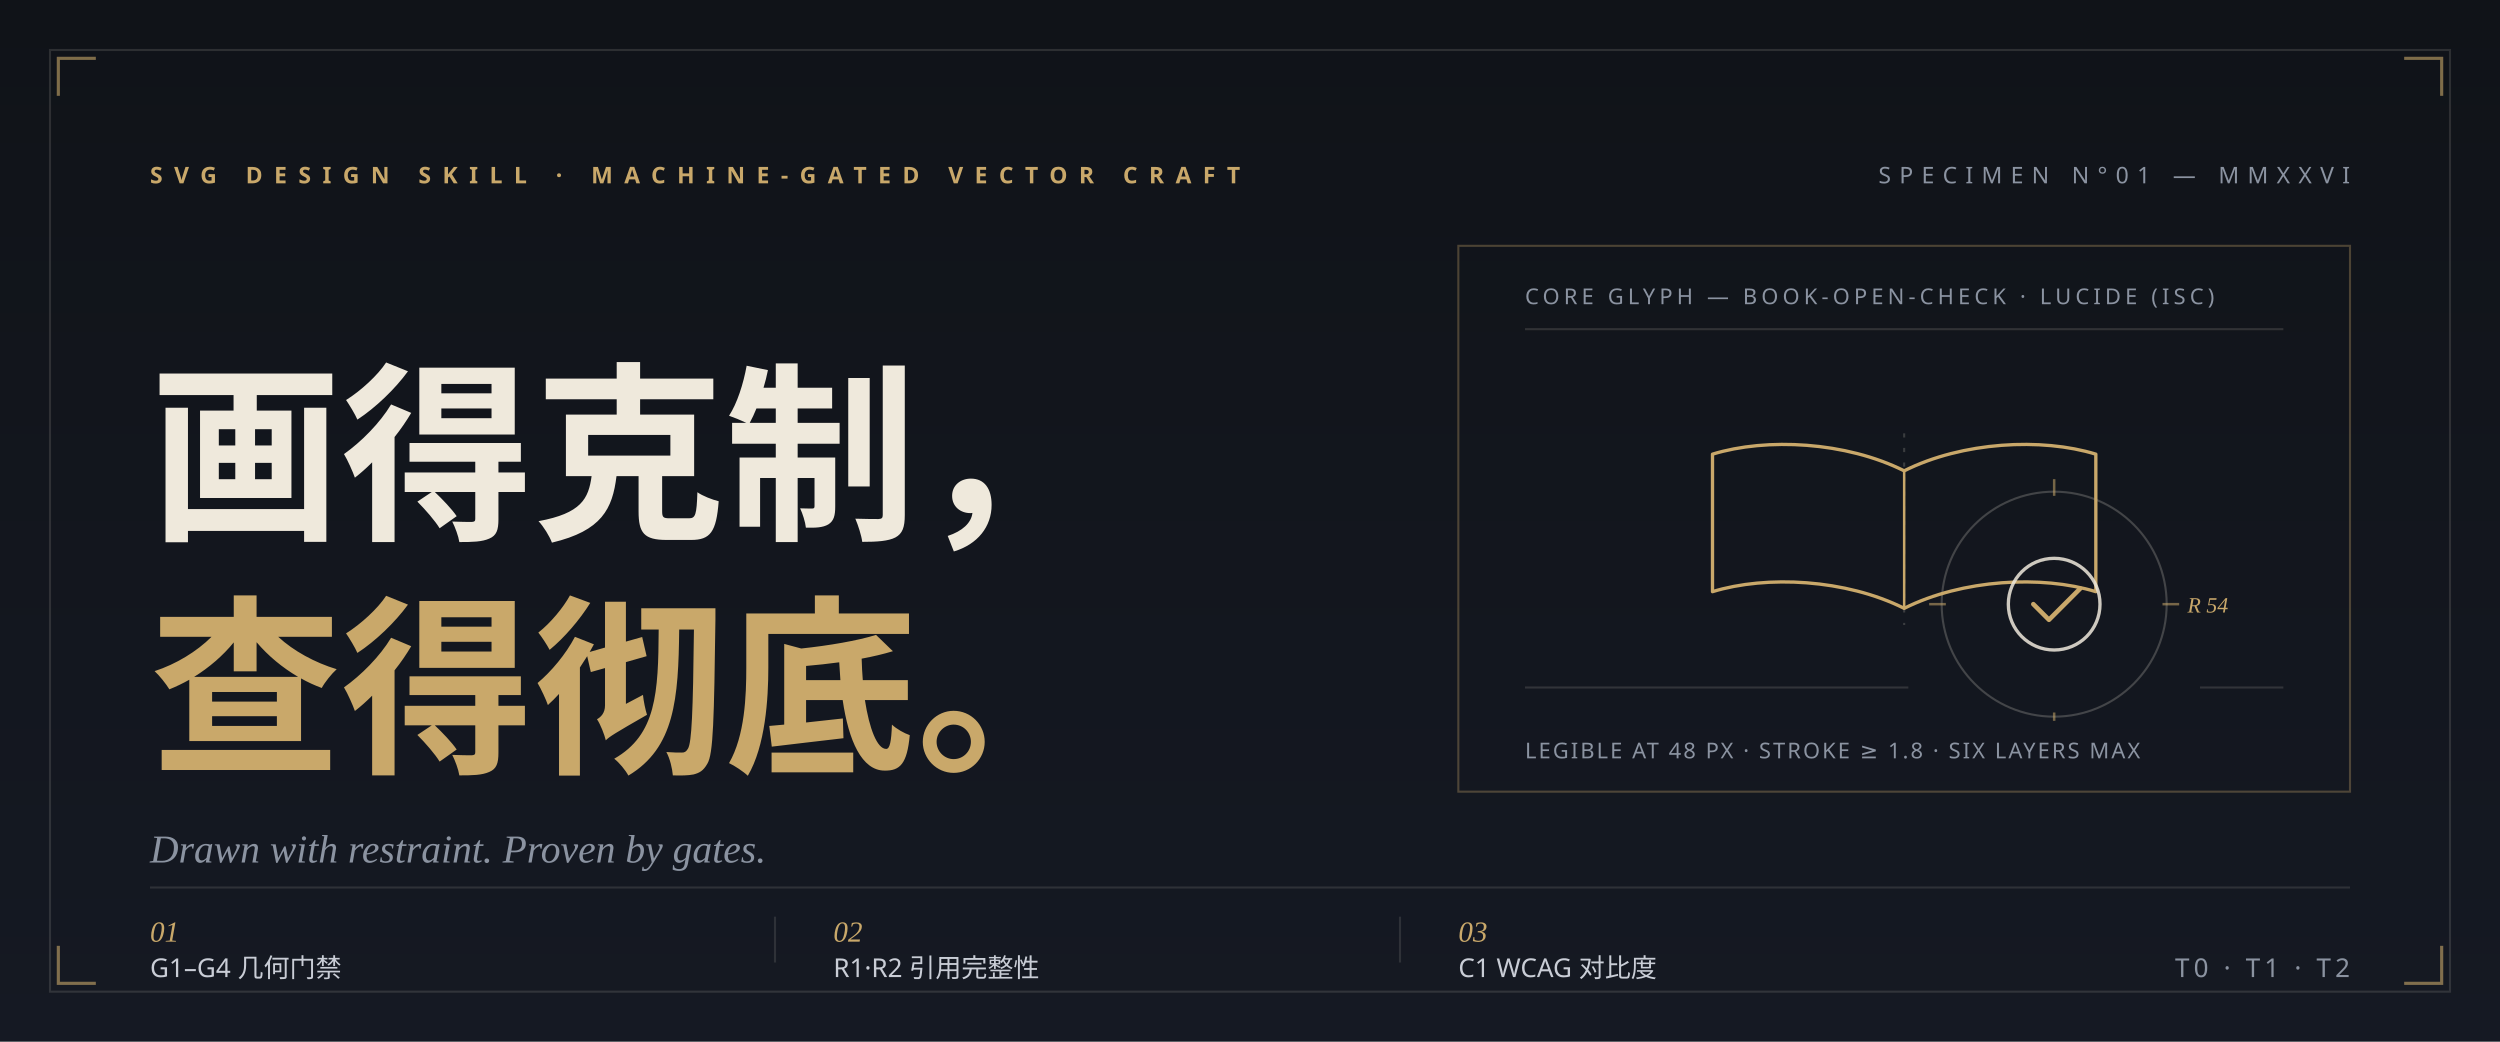
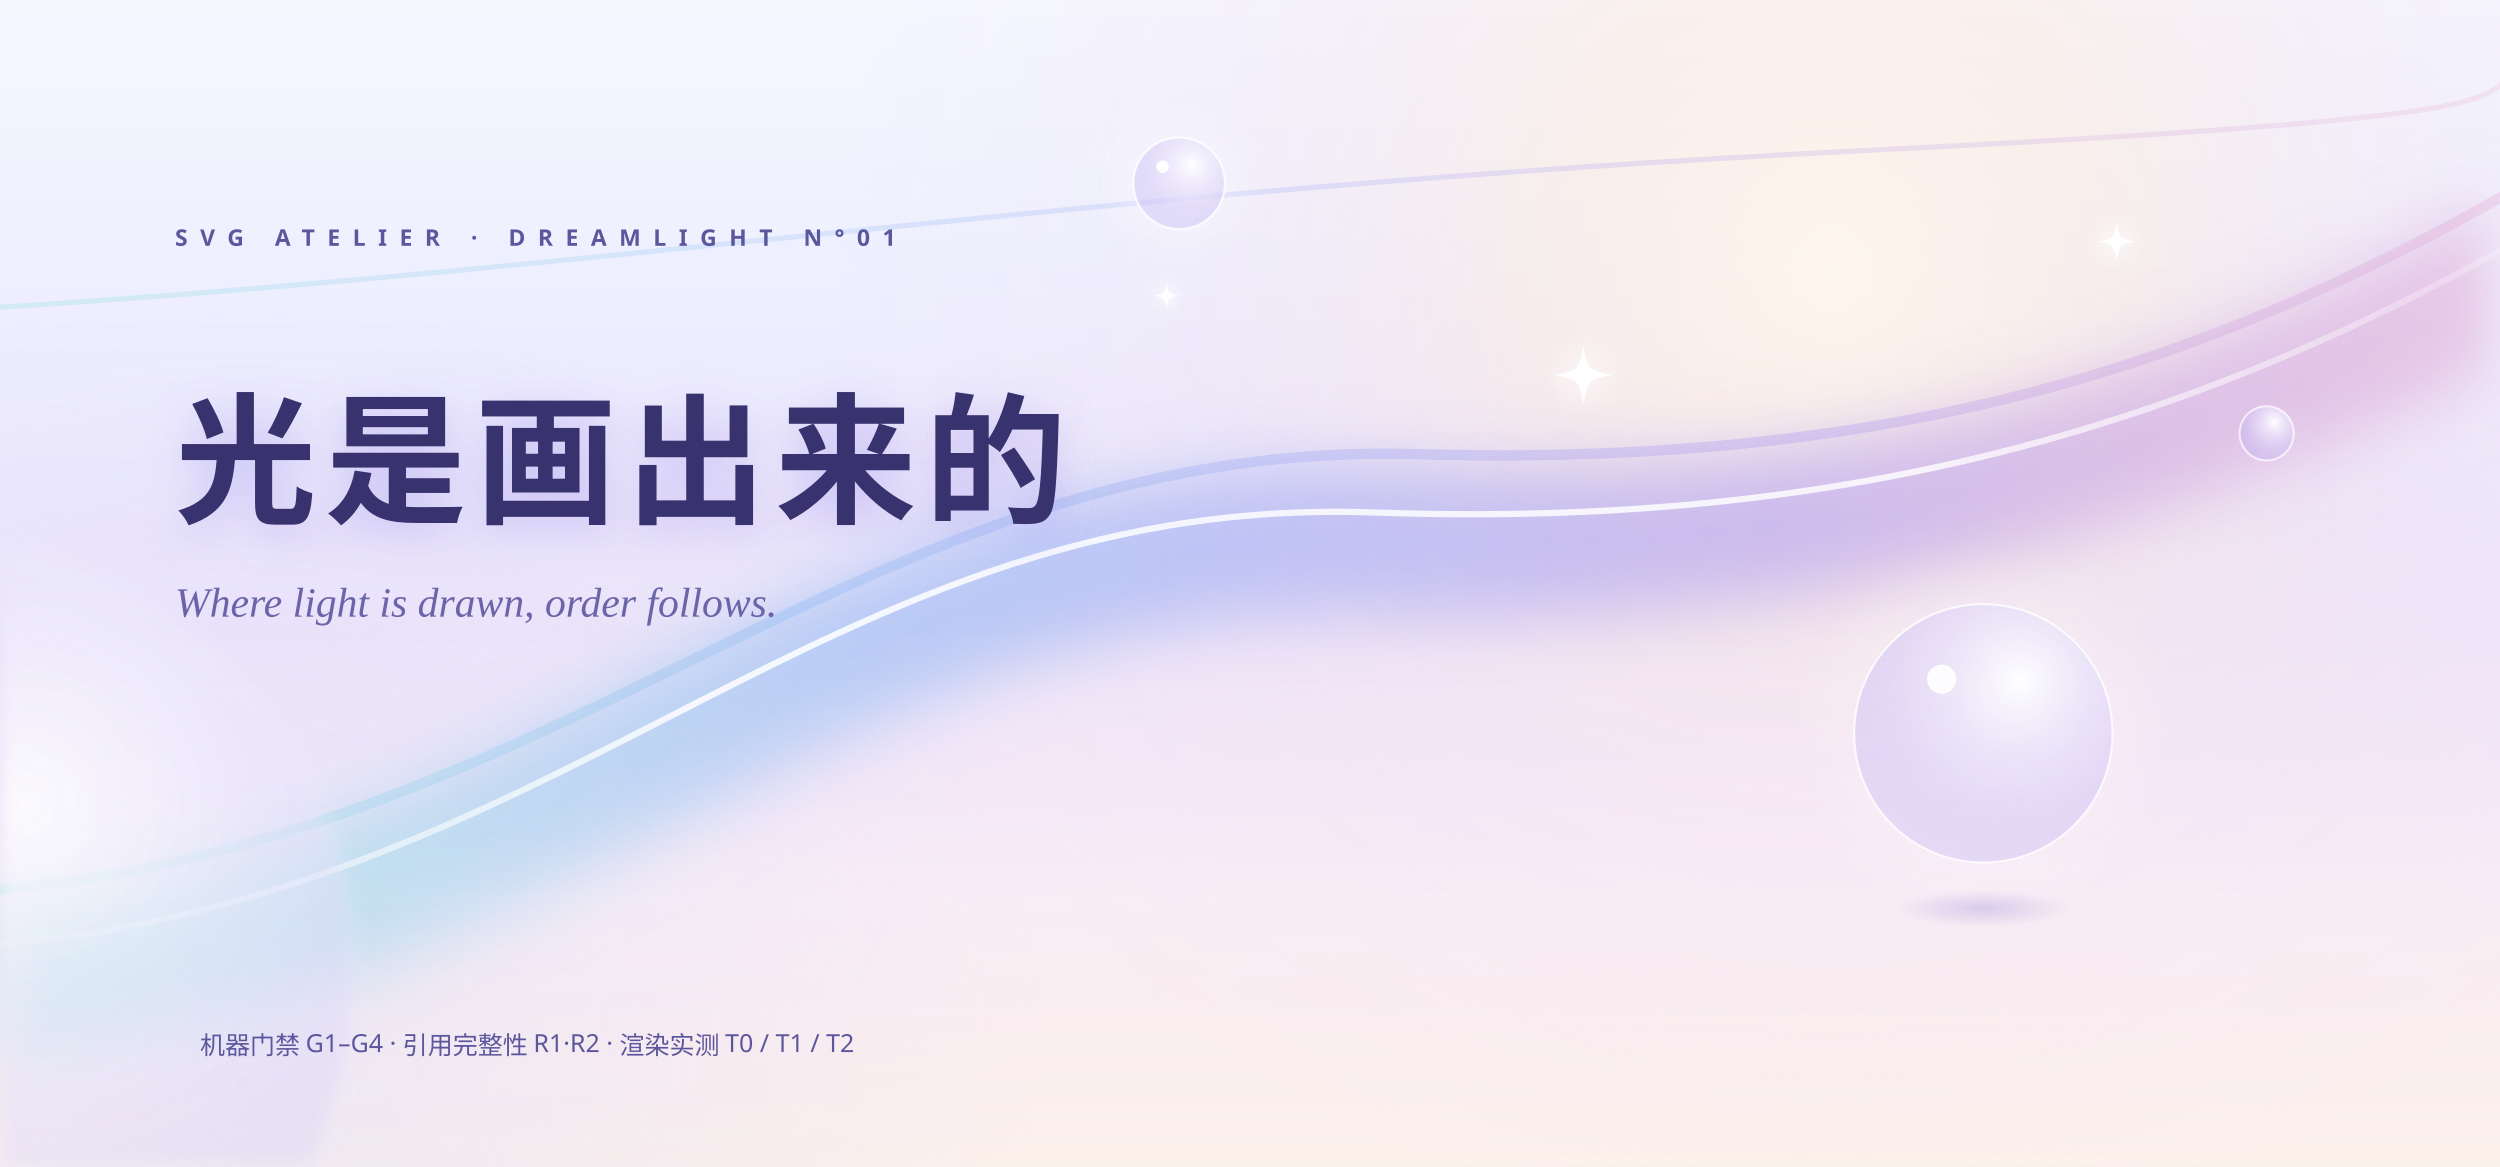
- <svg xmlns="http://www.w3.org/2000/svg" viewBox="0 0 1200 500" width="1200" height="500" role="img" aria-labelledby="hcT hcD">
+ <svg xmlns="http://www.w3.org/2000/svg" viewBox="0 0 1200 560" width="1200" height="560" role="img" aria-labelledby="hcT hcD">
  <defs>
-     <linearGradient id="hcGround" x1="0" y1="0" x2="0" y2="1">
-       <stop offset="0" stop-color="#101318" />
-       <stop offset="1" stop-color="#151923" />
+     <linearGradient id="hcBase" x1="0" y1="0" x2="0" y2="1">
+       <stop offset="0" stop-color="#f5f7ff" />
+       <stop offset="0.22" stop-color="#eef0ff" />
+       <stop offset="0.45" stop-color="#ece6fb" />
+       <stop offset="0.68" stop-color="#f2e4f6" />
+       <stop offset="0.85" stop-color="#f9e9ee" />
+       <stop offset="1" stop-color="#fdf0ea" />
    </linearGradient>
+     <radialGradient id="hcBloom" cx="0.5" cy="0.5" r="0.5">
+       <stop offset="0" stop-color="#fff7ec" stop-opacity="0.9" />
+       <stop offset="0.32" stop-color="#ffe9d9" stop-opacity="0.45" />
+       <stop offset="0.65" stop-color="#f4dded" stop-opacity="0.18" />
+       <stop offset="1" stop-color="#f4dded" stop-opacity="0" />
+     </radialGradient>
+     <radialGradient id="hcCoolWash" cx="0.5" cy="0.5" r="0.5">
+       <stop offset="0" stop-color="#c8d2ff" stop-opacity="0.3" />
+       <stop offset="1" stop-color="#c8d2ff" stop-opacity="0" />
+     </radialGradient>
+     <linearGradient id="hcRibbon" x1="0" y1="0" x2="1" y2="0">
+       <stop offset="0" stop-color="#6ee3d4" />
+       <stop offset="0.35" stop-color="#82b0f2" />
+       <stop offset="0.68" stop-color="#a48df0" />
+       <stop offset="1" stop-color="#f4aac6" />
+     </linearGradient>
+     <linearGradient id="hcSheen" x1="0" y1="0" x2="1" y2="0">
+       <stop offset="0" stop-color="#ffffff" stop-opacity="0" />
+       <stop offset="0.3" stop-color="#ffffff" stop-opacity="0.95" />
+       <stop offset="0.72" stop-color="#ffffff" stop-opacity="0.9" />
+       <stop offset="1" stop-color="#ffffff" stop-opacity="0" />
+     </linearGradient>
+     <radialGradient id="hcOrbA" cx="0.62" cy="0.3" r="0.8">
+       <stop offset="0" stop-color="#ffffff" stop-opacity="0.95" />
+       <stop offset="0.45" stop-color="#e6e0fb" stop-opacity="0.55" />
+       <stop offset="1" stop-color="#bcaef2" stop-opacity="0.14" />
+     </radialGradient>
+     <radialGradient id="hcOrbB" cx="0.64" cy="0.3" r="0.8">
+       <stop offset="0" stop-color="#ffffff" stop-opacity="0.98" />
+       <stop offset="0.5" stop-color="#ddd3f8" stop-opacity="0.6" />
+       <stop offset="1" stop-color="#a99aef" stop-opacity="0.2" />
+     </radialGradient>
+     <radialGradient id="hcOrbShadow" cx="0.5" cy="0.5" r="0.5">
+       <stop offset="0" stop-color="#8f7fd8" stop-opacity="0.3" />
+       <stop offset="1" stop-color="#8f7fd8" stop-opacity="0" />
+     </radialGradient>
+     <radialGradient id="hcSparkGlow" cx="0.5" cy="0.5" r="0.5">
+       <stop offset="0" stop-color="#ffffff" stop-opacity="0.5" />
+       <stop offset="1" stop-color="#ffffff" stop-opacity="0" />
+     </radialGradient>
+     <linearGradient id="hcFog" x1="0" y1="0" x2="0" y2="1">
+       <stop offset="0" stop-color="#ffffff" stop-opacity="0" />
+       <stop offset="0.5" stop-color="#ffffff" stop-opacity="0.24" />
+       <stop offset="1" stop-color="#ffffff" stop-opacity="0.06" />
+     </linearGradient>
+     <filter id="hcRibbonBlur" x="-30%" y="-220%" width="160%" height="540%">
+       <feGaussianBlur stdDeviation="16" />
+     </filter>
+     <filter id="hcOrbSoft" x="-40%" y="-40%" width="180%" height="180%">
+       <feGaussianBlur stdDeviation="4" />
+     </filter>
+     <filter id="hcInkLift" x="-30%" y="-60%" width="160%" height="240%">
+       <feDropShadow dx="0" dy="5" stdDeviation="10" flood-color="#8f7fe8" flood-opacity="0.35" />
+     </filter>
  </defs>
-   <rect width="1200" height="500" fill="url(#hcGround)" />
-   <rect x="24" y="24" width="1152" height="452" fill="none" stroke="#efe9dc" stroke-opacity="0.13" stroke-width="1" />
-   <g stroke="#c9a86a" stroke-opacity="0.6" stroke-width="1.5" fill="none">
-     <path d="M28 46 V28 H46" />
-     <path d="M1154 28 H1172 V46" />
-     <path d="M28 454 V472 H46" />
-     <path d="M1172 454 V472 H1154" />
+   <rect width="1200" height="560" fill="url(#hcBase)" />
+   <circle cx="880" cy="130" r="480" fill="url(#hcBloom)" />
+   <circle cx="120" cy="520" r="380" fill="url(#hcCoolWash)" />
+   <path d="M -60 470 C 260 470 380 250 660 260 S 1120 190 1290 80" fill="none" stroke="url(#hcRibbon)" stroke-width="70" stroke-linecap="round" opacity="0.5" filter="url(#hcRibbonBlur)" />
+   <path d="M -60 430 C 260 428 400 210 680 218 S 1120 150 1290 40" fill="none" stroke="url(#hcRibbon)" stroke-width="5" stroke-linecap="round" opacity="0.3" />
+   <path d="M -40 150 C 300 130 500 92 900 72 S 1150 44 1240 22" fill="none" stroke="url(#hcRibbon)" stroke-width="2.5" stroke-linecap="round" opacity="0.22" />
+   <path d="M -60 456 C 260 456 380 236 660 246 S 1120 176 1290 66" fill="none" stroke="url(#hcSheen)" stroke-width="3" stroke-linecap="round" opacity="0.9" />
+   <rect x="0" y="300" width="1200" height="260" fill="url(#hcFog)" />
+   <circle cx="-40" cy="470" r="210" fill="url(#hcOrbA)" stroke="#ffffff" stroke-opacity="0.55" stroke-width="1.2" opacity="0.85" filter="url(#hcOrbSoft)" />
+   <g data-motif="light-orbs" data-motif-message="浮球与星芒是光场的呼吸，服从同一个光源">
+     <circle cx="952" cy="352" r="92" fill="url(#hcSparkGlow)" />
+     <circle cx="566" cy="88" r="40" fill="url(#hcSparkGlow)" />
+     <ellipse cx="952" cy="436" rx="42" ry="9" fill="url(#hcOrbShadow)" />
+     <circle cx="952" cy="352" r="62" fill="url(#hcOrbB)" stroke="#ffffff" stroke-opacity="0.8" stroke-width="1" />
+     <circle cx="932" cy="326" r="7" fill="#ffffff" fill-opacity="0.9" />
+     <circle cx="566" cy="88" r="22" fill="url(#hcOrbB)" stroke="#ffffff" stroke-opacity="0.8" stroke-width="1" />
+     <circle cx="558" cy="80" r="3" fill="#ffffff" fill-opacity="0.95" />
+     <circle cx="1088" cy="208" r="13" fill="url(#hcOrbB)" stroke="#ffffff" stroke-opacity="0.7" stroke-width="1" />
+     <g fill="#ffffff">
+       <circle cx="760" cy="180" r="20" fill="url(#hcSparkGlow)" />
+       <path d="M760 166 C 762.2 177.8 762.2 177.8 774 180 C 762.2 182.2 762.2 182.2 760 194 C 757.8 182.2 757.8 182.2 746 180 C 757.8 177.8 757.8 177.8 760 166 Z" />
+       <circle cx="1016" cy="116" r="14" fill="url(#hcSparkGlow)" />
+       <path d="M1016 107 C 1017.5 114.5 1017.5 114.5 1025 116 C 1017.5 117.5 1017.5 117.5 1016 125 C 1014.5 117.5 1014.5 117.5 1007 116 C 1014.5 114.5 1014.5 114.5 1016 107 Z" fill-opacity="0.95" />
+       <circle cx="560" cy="142" r="10" fill="url(#hcSparkGlow)" />
+       <path d="M560 136 C 561 141 561 141 566 142 C 561 143 561 143 560 148 C 559 143 559 143 554 142 C 559 141 559 141 560 136 Z" fill-opacity="0.9" />
+     </g>
  </g>
-   <text x="72" y="88" font-family="PingFang SC, Microsoft YaHei, Noto Sans SC, sans-serif" font-size="11" font-weight="600" fill="#c9a86a" letter-spacing="5.5">SVG DESIGN SKILL · MACHINE-GATED VECTOR CRAFT</text>
-   <text x="1128" y="88" text-anchor="end" font-family="PingFang SC, Microsoft YaHei, Noto Sans SC, sans-serif" font-size="11" fill="#8b93a1" letter-spacing="4">SPECIMEN N°01 — MMXXVI</text>
-   <text x="72" y="252" font-family="Songti SC, STSong, SimSun, Noto Serif SC, serif" font-size="92" font-weight="700" fill="#efe9dc">画得克制，</text>
-   <text x="72" y="364" font-family="Songti SC, STSong, SimSun, Noto Serif SC, serif" font-size="92" font-weight="700" fill="#c9a86a">查得彻底。</text>
-   <text x="72" y="414" font-family="Georgia, Times New Roman, serif" font-size="19" font-style="italic" fill="#8b93a1">Drawn with restraint. Proven by gates.</text>
-   <g>
-     <rect x="700" y="118" width="428" height="262" fill="none" stroke="#c9a86a" stroke-opacity="0.32" stroke-width="1" />
-     <text x="732" y="146" font-family="PingFang SC, Microsoft YaHei, Noto Sans SC, sans-serif" font-size="10.5" fill="#8b93a1" letter-spacing="2">CORE GLYPH — BOOK-OPEN-CHECK · LUCIDE (ISC)</text>
-     <line x1="732" y1="158" x2="1096" y2="158" stroke="#efe9dc" stroke-opacity="0.14" stroke-width="1" />
-     <line x1="914" y1="208" x2="914" y2="300" stroke="#efe9dc" stroke-opacity="0.18" stroke-width="1" stroke-dasharray="2 5" />
-     <circle cx="986" cy="290" r="54" fill="none" stroke="#efe9dc" stroke-opacity="0.22" stroke-width="1" />
-     <g stroke="#c9a86a" stroke-opacity="0.55" stroke-width="1.2">
-       <line x1="986" y1="230" x2="986" y2="238" />
-       <line x1="986" y1="342" x2="986" y2="346" />
-       <line x1="926" y1="290" x2="934" y2="290" />
-       <line x1="1038" y1="290" x2="1046" y2="290" />
-     </g>
-     <text x="1050" y="294" font-family="Georgia, Times New Roman, serif" font-size="10.5" font-style="italic" fill="#c9a86a">R 54</text>
-     <g fill="none" stroke-linecap="round" stroke-linejoin="round">
-       <path d="M914 226 C 886 212, 848 210, 822 218 V 284 C 848 276, 886 278, 914 292 C 942 278, 980 276, 1006 284 V 218 C 980 210, 942 212, 914 226 Z" stroke="#c9a86a" stroke-width="1.6" />
-       <path d="M914 226 V 292" stroke="#c9a86a" stroke-width="1.2" />
-       <circle cx="986" cy="290" r="22" stroke="#efe9dc" stroke-opacity="0.85" stroke-width="1.6" />
-       <path d="M976 290 l 7.5 7.5 l 15 -15" stroke="#c9a86a" stroke-width="2.2" />
-     </g>
-     <line x1="732" y1="330" x2="916" y2="330" stroke="#efe9dc" stroke-opacity="0.14" stroke-width="1" />
-     <line x1="1056" y1="330" x2="1096" y2="330" stroke="#efe9dc" stroke-opacity="0.14" stroke-width="1" />
-     <text x="732" y="364" font-family="PingFang SC, Microsoft YaHei, Noto Sans SC, sans-serif" font-size="10.5" fill="#8b93a1" letter-spacing="1">LEGIBLE AT 48 PX · STROKE ≥ 1.8 · SIX LAYERS MAX</text>
-   </g>
-   <line x1="72" y1="426" x2="1128" y2="426" stroke="#efe9dc" stroke-opacity="0.12" stroke-width="1" />
-   <line x1="372" y1="440" x2="372" y2="462" stroke="#efe9dc" stroke-opacity="0.12" stroke-width="1" />
-   <line x1="672" y1="440" x2="672" y2="462" stroke="#efe9dc" stroke-opacity="0.12" stroke-width="1" />
-   <text x="72" y="452" font-family="Georgia, Times New Roman, serif" font-size="14" font-style="italic" fill="#c9a86a">01</text>
-   <text x="72" y="469" font-family="PingFang SC, Microsoft YaHei, Noto Sans SC, sans-serif" font-size="12.5" fill="#c9cdd6">G1–G4 几何门禁</text>
-   <text x="400" y="452" font-family="Georgia, Times New Roman, serif" font-size="14" font-style="italic" fill="#c9a86a">02</text>
-   <text x="400" y="469" font-family="PingFang SC, Microsoft YaHei, Noto Sans SC, sans-serif" font-size="12.5" fill="#c9cdd6">R1·R2 引用完整性</text>
-   <text x="700" y="452" font-family="Georgia, Times New Roman, serif" font-size="14" font-style="italic" fill="#c9a86a">03</text>
-   <text x="700" y="469" font-family="PingFang SC, Microsoft YaHei, Noto Sans SC, sans-serif" font-size="12.5" fill="#c9cdd6">C1 WCAG 对比度</text>
-   <text x="1128" y="469" text-anchor="end" font-family="PingFang SC, Microsoft YaHei, Noto Sans SC, sans-serif" font-size="12.5" fill="#8b93a1" letter-spacing="2">T0 · T1 · T2</text>
+   <text x="84" y="118" font-family="PingFang SC, Microsoft YaHei, Noto Sans SC, sans-serif" font-size="11" font-weight="600" fill="#5c569c" letter-spacing="6">SVG ATELIER · DREAMLIGHT N°01</text>
+   <text x="84" y="246" font-family="Songti SC, STSong, SimSun, Noto Serif SC, serif" font-size="68" font-weight="700" fill="#37326e" letter-spacing="4" filter="url(#hcInkLift)">光是画出来的</text>
+   <text x="84" y="296" font-family="Georgia, Times New Roman, serif" font-size="20" font-style="italic" fill="#6b64a8">Where light is drawn, order follows.</text>
+   <text x="96" y="506" font-family="PingFang SC, Microsoft YaHei, Noto Sans SC, sans-serif" font-size="12" fill="#5c569c">机器门禁 G1–G4 · 引用完整性 R1·R2 · 渲染实测 T0 / T1 / T2</text>
</svg>
